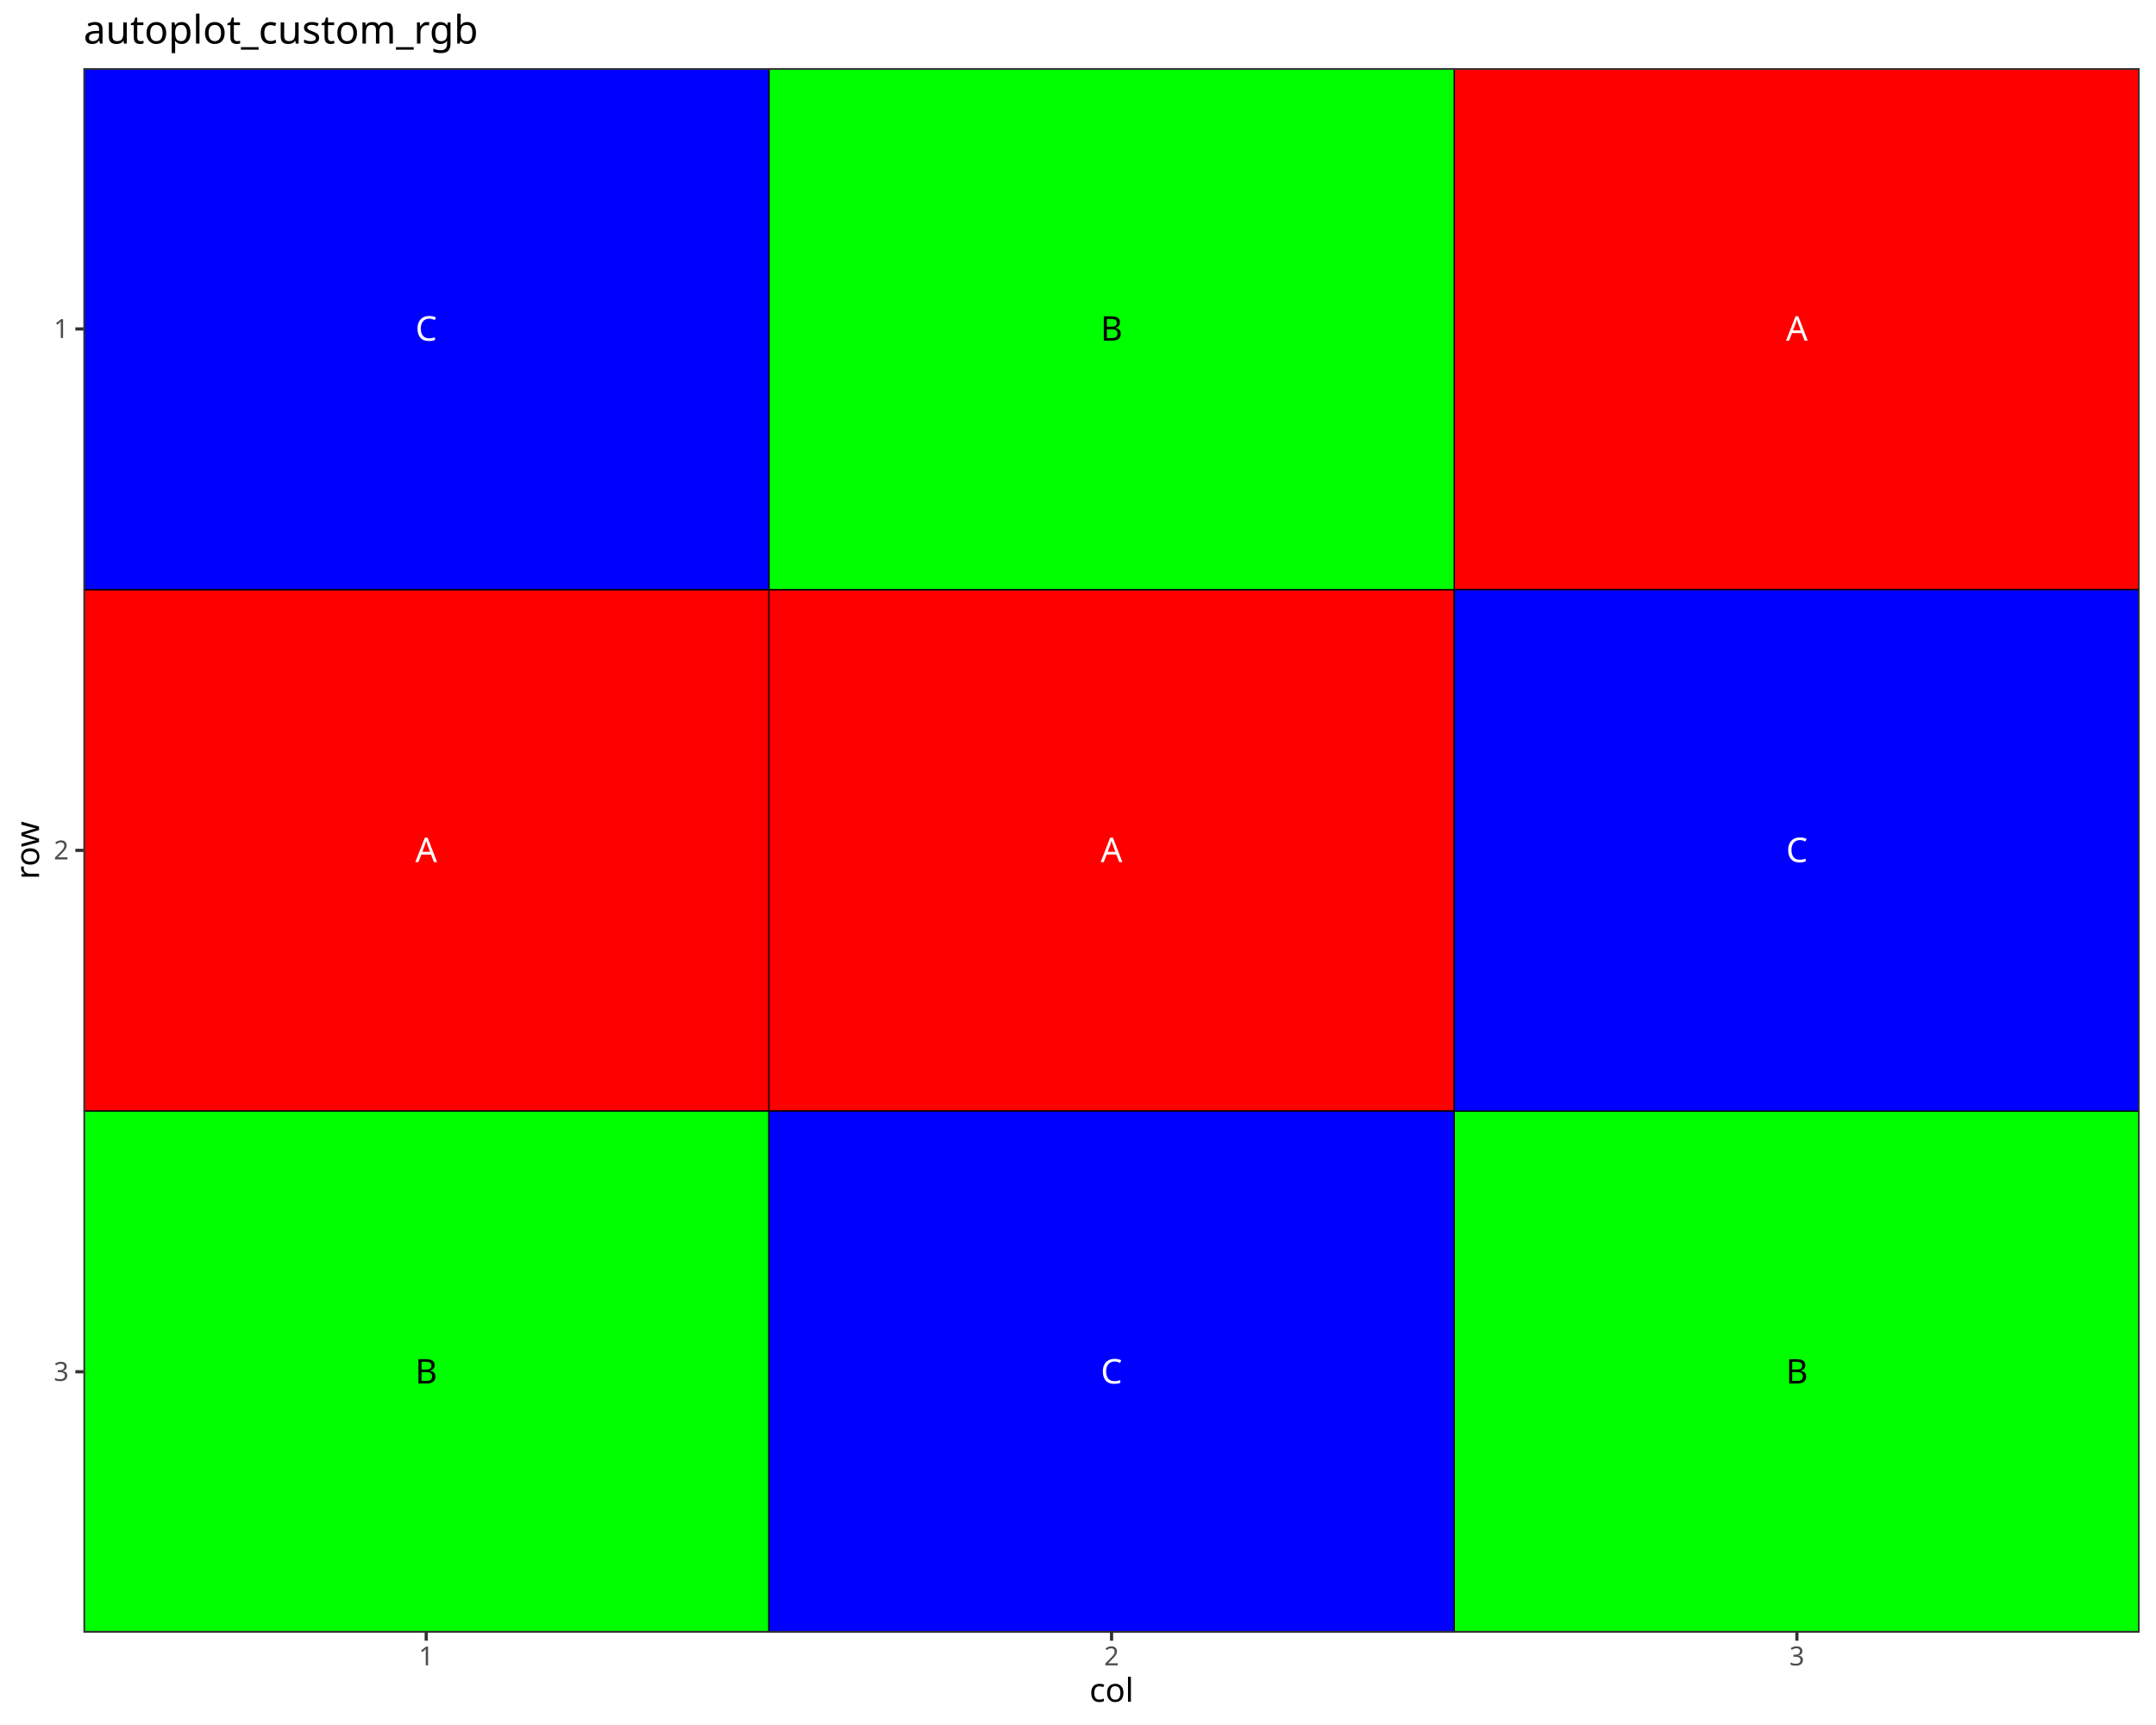
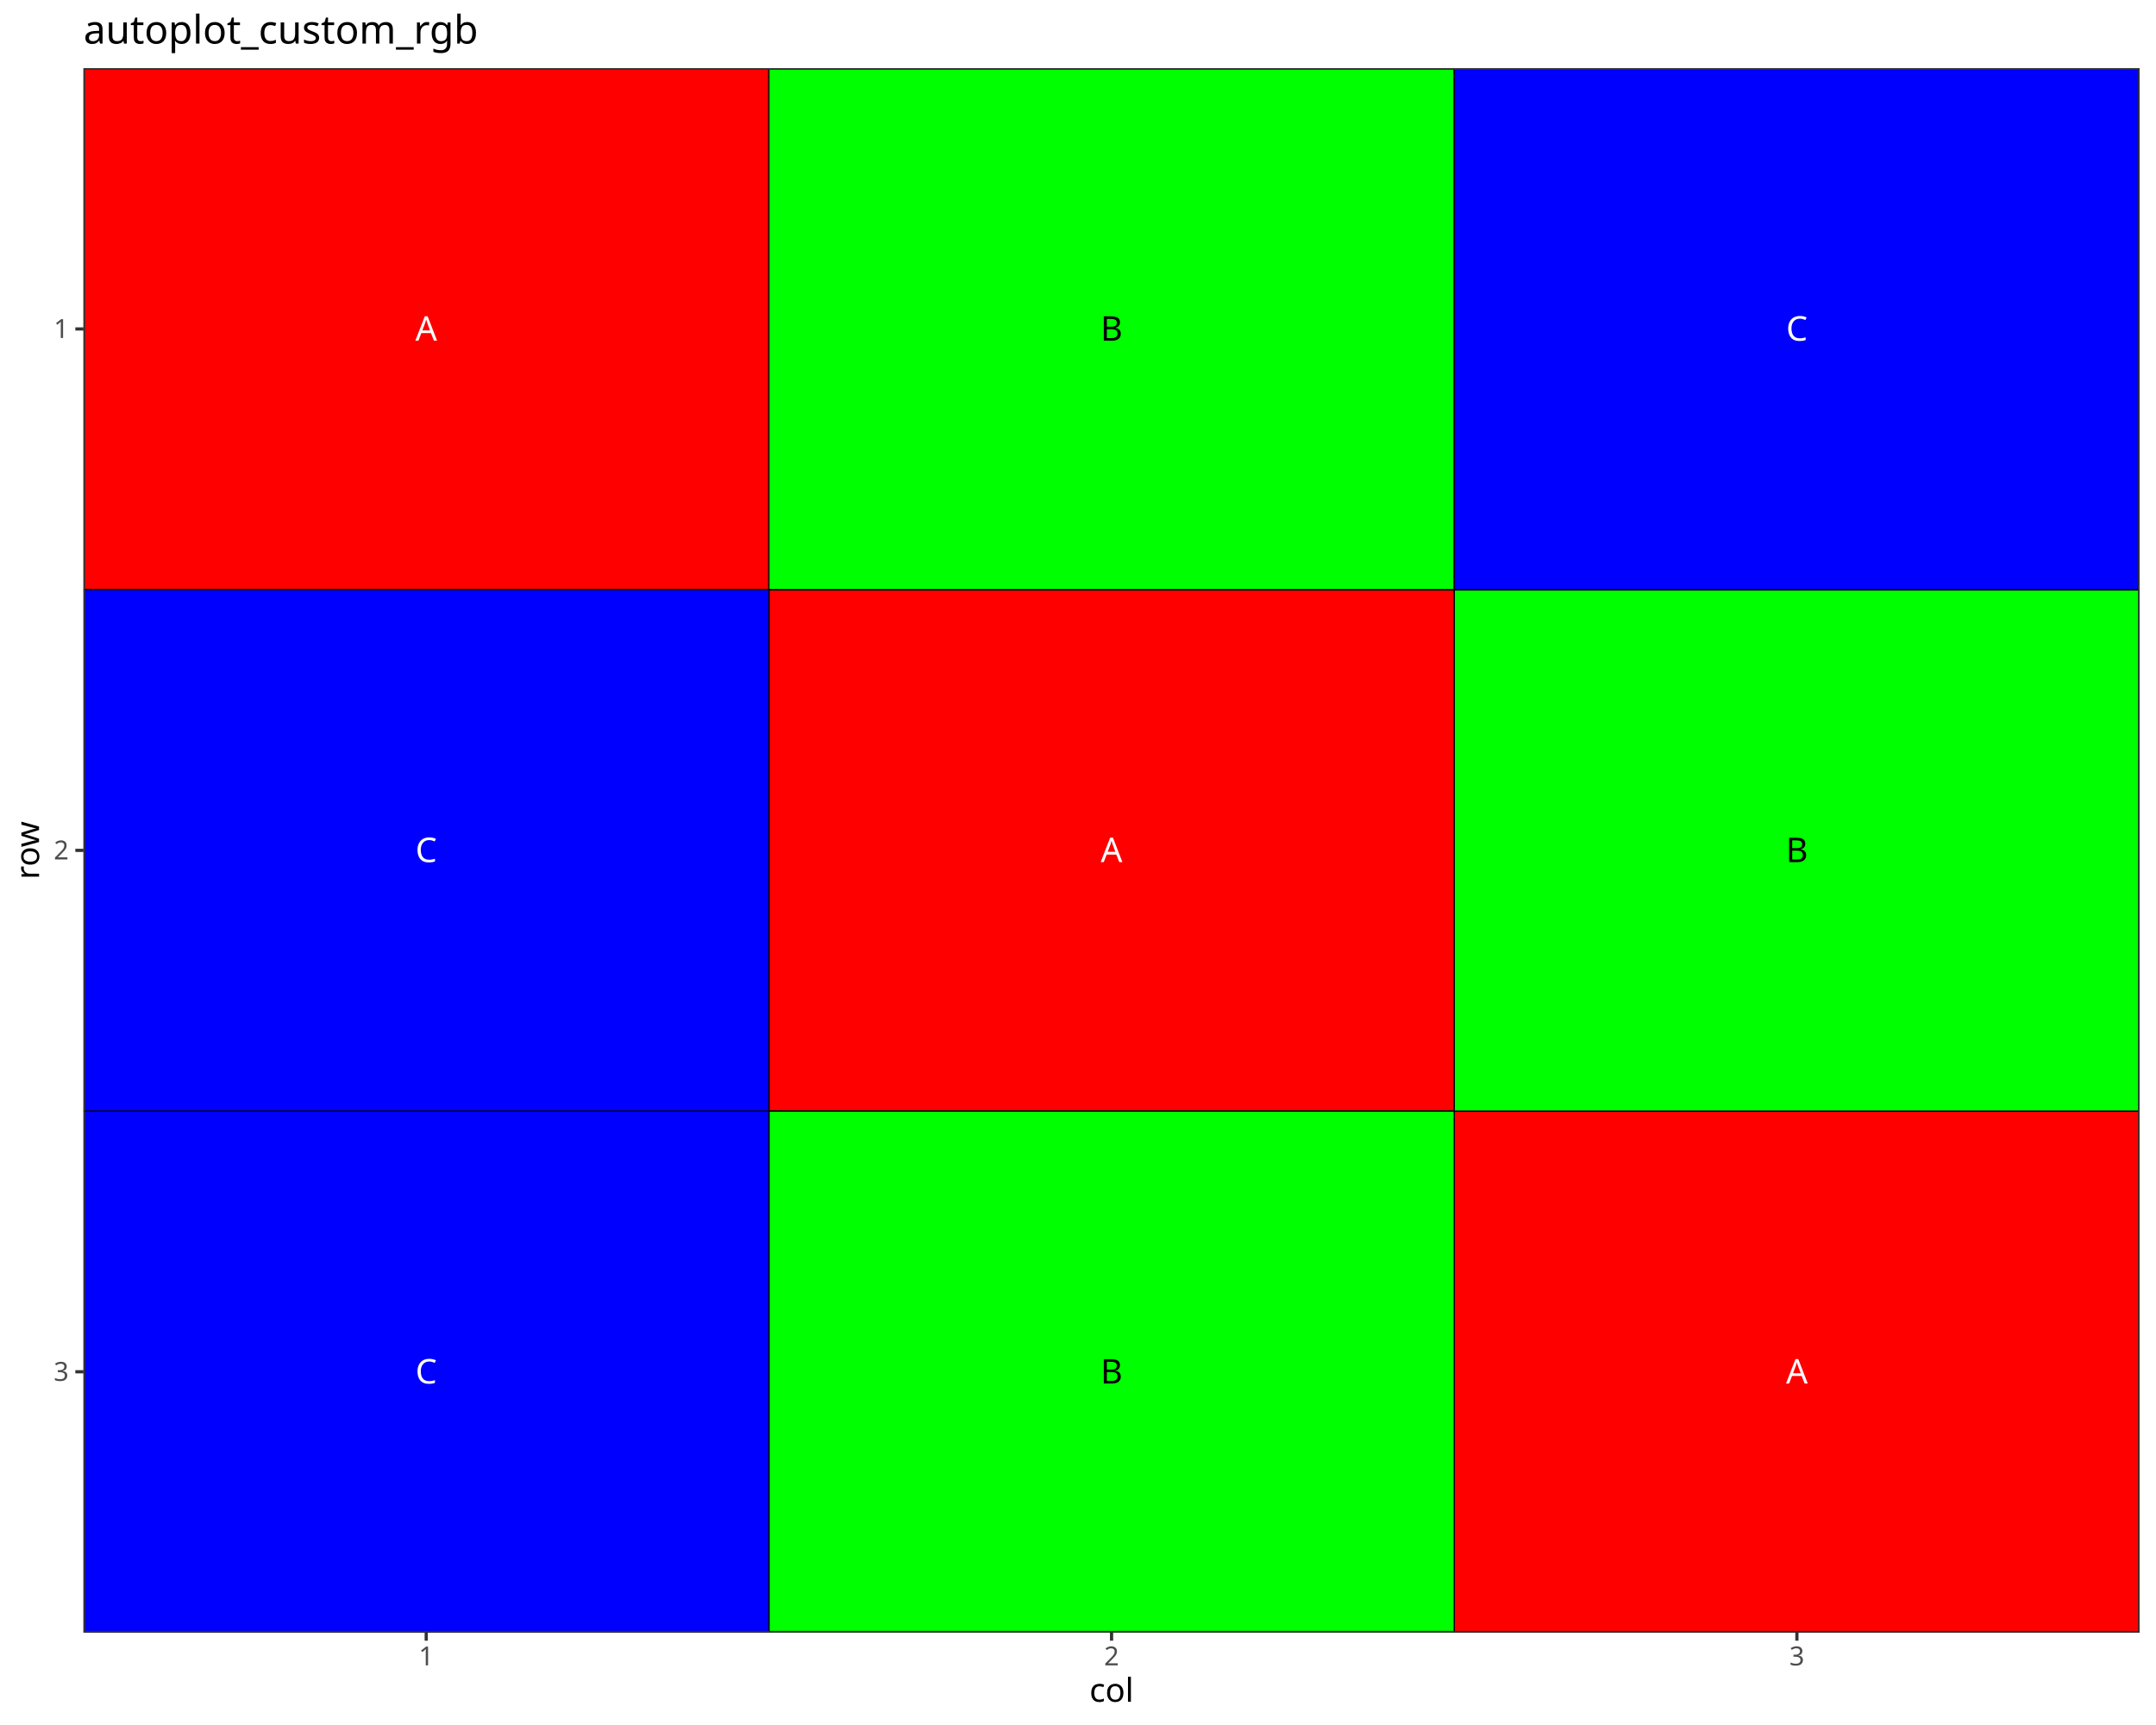
<svg xmlns="http://www.w3.org/2000/svg" class="svglite" data-engine-version="2.0" width="720.00pt" height="576.00pt" viewBox="0 0 720.00 576.00">
  <defs>
    <style type="text/css">
    .svglite line, .svglite polyline, .svglite polygon, .svglite path, .svglite rect, .svglite circle {
      fill: none;
      stroke: #000000;
      stroke-linecap: round;
      stroke-linejoin: round;
      stroke-miterlimit: 10.00;
    }
  </style>
  </defs>
  <rect width="100%" height="100%" style="stroke: none; fill: #FFFFFF;" />
  <defs>
    <clipPath id="cpMC4wMHw3MjAuMDB8MC4wMHw1NzYuMDA=">
      <rect x="0.00" y="0.00" width="720.00" height="576.00" />
    </clipPath>
  </defs>
  <g clip-path="url(#cpMC4wMHw3MjAuMDB8MC4wMHw1NzYuMDA=)">
    <rect x="0.00" y="0.00" width="720.00" height="576.00" style="stroke-width: 1.07; stroke: #FFFFFF; fill: #FFFFFF;" />
  </g>
  <defs>
    <clipPath id="cpMjcuOTB8NzE0LjUyfDIyLjc4fDU0NS4xMQ==">
      <rect x="27.90" y="22.78" width="686.62" height="522.33" />
    </clipPath>
  </defs>
  <g clip-path="url(#cpMjcuOTB8NzE0LjUyfDIyLjc4fDU0NS4xMQ==)">
    <rect x="27.90" y="22.78" width="686.62" height="522.33" style="stroke-width: 1.07; stroke: none; fill: #FFFFFF;" />
    <polyline points="27.90,22.78 714.52,22.78 " style="stroke-width: 0.53; stroke: #EBEBEB; stroke-linecap: butt;" />
    <polyline points="27.90,196.89 714.52,196.89 " style="stroke-width: 0.53; stroke: #EBEBEB; stroke-linecap: butt;" />
    <polyline points="27.90,371.00 714.52,371.00 " style="stroke-width: 0.53; stroke: #EBEBEB; stroke-linecap: butt;" />
    <polyline points="27.90,545.11 714.52,545.11 " style="stroke-width: 0.53; stroke: #EBEBEB; stroke-linecap: butt;" />
    <polyline points="27.90,545.11 27.90,22.78 " style="stroke-width: 0.53; stroke: #EBEBEB; stroke-linecap: butt;" />
    <polyline points="256.77,545.11 256.77,22.78 " style="stroke-width: 0.53; stroke: #EBEBEB; stroke-linecap: butt;" />
    <polyline points="485.65,545.11 485.65,22.78 " style="stroke-width: 0.53; stroke: #EBEBEB; stroke-linecap: butt;" />
    <polyline points="714.52,545.11 714.52,22.78 " style="stroke-width: 0.53; stroke: #EBEBEB; stroke-linecap: butt;" />
    <polyline points="27.90,109.84 714.52,109.84 " style="stroke-width: 1.07; stroke: #EBEBEB; stroke-linecap: butt;" />
    <polyline points="27.90,283.95 714.52,283.95 " style="stroke-width: 1.07; stroke: #EBEBEB; stroke-linecap: butt;" />
    <polyline points="27.90,458.06 714.52,458.06 " style="stroke-width: 1.07; stroke: #EBEBEB; stroke-linecap: butt;" />
    <polyline points="142.34,545.11 142.34,22.78 " style="stroke-width: 1.07; stroke: #EBEBEB; stroke-linecap: butt;" />
    <polyline points="371.21,545.11 371.21,22.78 " style="stroke-width: 1.07; stroke: #EBEBEB; stroke-linecap: butt;" />
    <polyline points="600.08,545.11 600.08,22.78 " style="stroke-width: 1.07; stroke: #EBEBEB; stroke-linecap: butt;" />
-     <rect x="485.65" y="22.78" width="228.87" height="174.11" style="stroke-width: 0.43; stroke-linecap: butt; stroke-linejoin: miter; fill: #FF0000;" />
-     <rect x="27.90" y="196.89" width="228.87" height="174.11" style="stroke-width: 0.43; stroke-linecap: butt; stroke-linejoin: miter; fill: #FF0000;" />
+     <rect x="27.90" y="22.78" width="228.87" height="174.11" style="stroke-width: 0.43; stroke-linecap: butt; stroke-linejoin: miter; fill: #FF0000;" />
    <rect x="256.77" y="196.89" width="228.87" height="174.11" style="stroke-width: 0.43; stroke-linecap: butt; stroke-linejoin: miter; fill: #FF0000;" />
-     <rect x="27.90" y="371.00" width="228.87" height="174.11" style="stroke-width: 0.43; stroke-linecap: butt; stroke-linejoin: miter; fill: #00FF00;" />
-     <rect x="485.65" y="371.00" width="228.87" height="174.11" style="stroke-width: 0.43; stroke-linecap: butt; stroke-linejoin: miter; fill: #00FF00;" />
+     <rect x="485.65" y="371.00" width="228.87" height="174.11" style="stroke-width: 0.43; stroke-linecap: butt; stroke-linejoin: miter; fill: #FF0000;" />
    <rect x="256.77" y="22.78" width="228.87" height="174.11" style="stroke-width: 0.43; stroke-linecap: butt; stroke-linejoin: miter; fill: #00FF00;" />
-     <rect x="27.90" y="22.78" width="228.87" height="174.11" style="stroke-width: 0.43; stroke-linecap: butt; stroke-linejoin: miter; fill: #0000FF;" />
-     <rect x="485.65" y="196.89" width="228.87" height="174.11" style="stroke-width: 0.43; stroke-linecap: butt; stroke-linejoin: miter; fill: #0000FF;" />
-     <rect x="256.77" y="371.00" width="228.87" height="174.11" style="stroke-width: 0.43; stroke-linecap: butt; stroke-linejoin: miter; fill: #0000FF;" />
-     <text x="600.08" y="113.75" text-anchor="middle" style="font-size: 11.38px; fill: #FFFFFF; font-family: sans;" textLength="7.59px" lengthAdjust="spacingAndGlyphs">A</text>
-     <text x="142.34" y="287.86" text-anchor="middle" style="font-size: 11.38px; fill: #FFFFFF; font-family: sans;" textLength="7.59px" lengthAdjust="spacingAndGlyphs">A</text>
+     <rect x="256.77" y="371.00" width="228.87" height="174.11" style="stroke-width: 0.43; stroke-linecap: butt; stroke-linejoin: miter; fill: #00FF00;" />
+     <rect x="485.65" y="196.89" width="228.87" height="174.11" style="stroke-width: 0.43; stroke-linecap: butt; stroke-linejoin: miter; fill: #00FF00;" />
+     <rect x="485.65" y="22.78" width="228.87" height="174.11" style="stroke-width: 0.43; stroke-linecap: butt; stroke-linejoin: miter; fill: #0000FF;" />
+     <rect x="27.90" y="371.00" width="228.87" height="174.11" style="stroke-width: 0.43; stroke-linecap: butt; stroke-linejoin: miter; fill: #0000FF;" />
+     <rect x="27.90" y="196.89" width="228.87" height="174.11" style="stroke-width: 0.43; stroke-linecap: butt; stroke-linejoin: miter; fill: #0000FF;" />
+     <text x="142.34" y="113.75" text-anchor="middle" style="font-size: 11.38px; fill: #FFFFFF; font-family: sans;" textLength="7.59px" lengthAdjust="spacingAndGlyphs">A</text>
    <text x="371.21" y="287.86" text-anchor="middle" style="font-size: 11.38px; fill: #FFFFFF; font-family: sans;" textLength="7.59px" lengthAdjust="spacingAndGlyphs">A</text>
-     <text x="142.34" y="461.97" text-anchor="middle" style="font-size: 11.38px; font-family: sans;" textLength="7.59px" lengthAdjust="spacingAndGlyphs">B</text>
-     <text x="600.08" y="461.97" text-anchor="middle" style="font-size: 11.38px; font-family: sans;" textLength="7.59px" lengthAdjust="spacingAndGlyphs">B</text>
+     <text x="600.08" y="461.97" text-anchor="middle" style="font-size: 11.38px; fill: #FFFFFF; font-family: sans;" textLength="7.59px" lengthAdjust="spacingAndGlyphs">A</text>
    <text x="371.21" y="113.75" text-anchor="middle" style="font-size: 11.38px; font-family: sans;" textLength="7.59px" lengthAdjust="spacingAndGlyphs">B</text>
-     <text x="142.34" y="113.75" text-anchor="middle" style="font-size: 11.38px; fill: #FFFFFF; font-family: sans;" textLength="8.22px" lengthAdjust="spacingAndGlyphs">C</text>
-     <text x="600.08" y="287.86" text-anchor="middle" style="font-size: 11.38px; fill: #FFFFFF; font-family: sans;" textLength="8.22px" lengthAdjust="spacingAndGlyphs">C</text>
-     <text x="371.21" y="461.97" text-anchor="middle" style="font-size: 11.38px; fill: #FFFFFF; font-family: sans;" textLength="8.22px" lengthAdjust="spacingAndGlyphs">C</text>
+     <text x="371.21" y="461.97" text-anchor="middle" style="font-size: 11.38px; font-family: sans;" textLength="7.59px" lengthAdjust="spacingAndGlyphs">B</text>
+     <text x="600.08" y="287.86" text-anchor="middle" style="font-size: 11.38px; font-family: sans;" textLength="7.59px" lengthAdjust="spacingAndGlyphs">B</text>
+     <text x="600.08" y="113.75" text-anchor="middle" style="font-size: 11.38px; fill: #FFFFFF; font-family: sans;" textLength="8.22px" lengthAdjust="spacingAndGlyphs">C</text>
+     <text x="142.34" y="461.97" text-anchor="middle" style="font-size: 11.38px; fill: #FFFFFF; font-family: sans;" textLength="8.22px" lengthAdjust="spacingAndGlyphs">C</text>
+     <text x="142.34" y="287.86" text-anchor="middle" style="font-size: 11.38px; fill: #FFFFFF; font-family: sans;" textLength="8.22px" lengthAdjust="spacingAndGlyphs">C</text>
    <rect x="27.90" y="22.78" width="686.62" height="522.33" style="stroke-width: 1.07; stroke: #333333;" />
  </g>
  <g clip-path="url(#cpMC4wMHw3MjAuMDB8MC4wMHw1NzYuMDA=)">
    <text x="22.97" y="112.87" text-anchor="end" style="font-size: 8.80px; fill: #4D4D4D; font-family: sans;" textLength="4.89px" lengthAdjust="spacingAndGlyphs">1</text>
    <text x="22.97" y="286.98" text-anchor="end" style="font-size: 8.80px; fill: #4D4D4D; font-family: sans;" textLength="4.89px" lengthAdjust="spacingAndGlyphs">2</text>
    <text x="22.97" y="461.09" text-anchor="end" style="font-size: 8.80px; fill: #4D4D4D; font-family: sans;" textLength="4.89px" lengthAdjust="spacingAndGlyphs">3</text>
    <polyline points="25.16,109.84 27.90,109.84 " style="stroke-width: 1.07; stroke: #333333; stroke-linecap: butt;" />
    <polyline points="25.16,283.95 27.90,283.95 " style="stroke-width: 1.07; stroke: #333333; stroke-linecap: butt;" />
    <polyline points="25.16,458.06 27.90,458.06 " style="stroke-width: 1.07; stroke: #333333; stroke-linecap: butt;" />
    <polyline points="142.34,547.85 142.34,545.11 " style="stroke-width: 1.07; stroke: #333333; stroke-linecap: butt;" />
    <polyline points="371.21,547.85 371.21,545.11 " style="stroke-width: 1.07; stroke: #333333; stroke-linecap: butt;" />
    <polyline points="600.08,547.85 600.08,545.11 " style="stroke-width: 1.07; stroke: #333333; stroke-linecap: butt;" />
    <text x="142.34" y="556.10" text-anchor="middle" style="font-size: 8.80px; fill: #4D4D4D; font-family: sans;" textLength="4.89px" lengthAdjust="spacingAndGlyphs">1</text>
    <text x="371.21" y="556.10" text-anchor="middle" style="font-size: 8.80px; fill: #4D4D4D; font-family: sans;" textLength="4.89px" lengthAdjust="spacingAndGlyphs">2</text>
    <text x="600.08" y="556.10" text-anchor="middle" style="font-size: 8.80px; fill: #4D4D4D; font-family: sans;" textLength="4.89px" lengthAdjust="spacingAndGlyphs">3</text>
    <text x="371.21" y="568.24" text-anchor="middle" style="font-size: 11.00px; font-family: sans;" textLength="14.06px" lengthAdjust="spacingAndGlyphs">col</text>
    <text transform="translate(13.05,283.95) rotate(-90)" text-anchor="middle" style="font-size: 11.00px; font-family: sans;" textLength="17.73px" lengthAdjust="spacingAndGlyphs">row</text>
    <text x="27.90" y="14.56" style="font-size: 13.20px; font-family: sans;" textLength="123.30px" lengthAdjust="spacingAndGlyphs">autoplot_custom_rgb</text>
  </g>
</svg>
